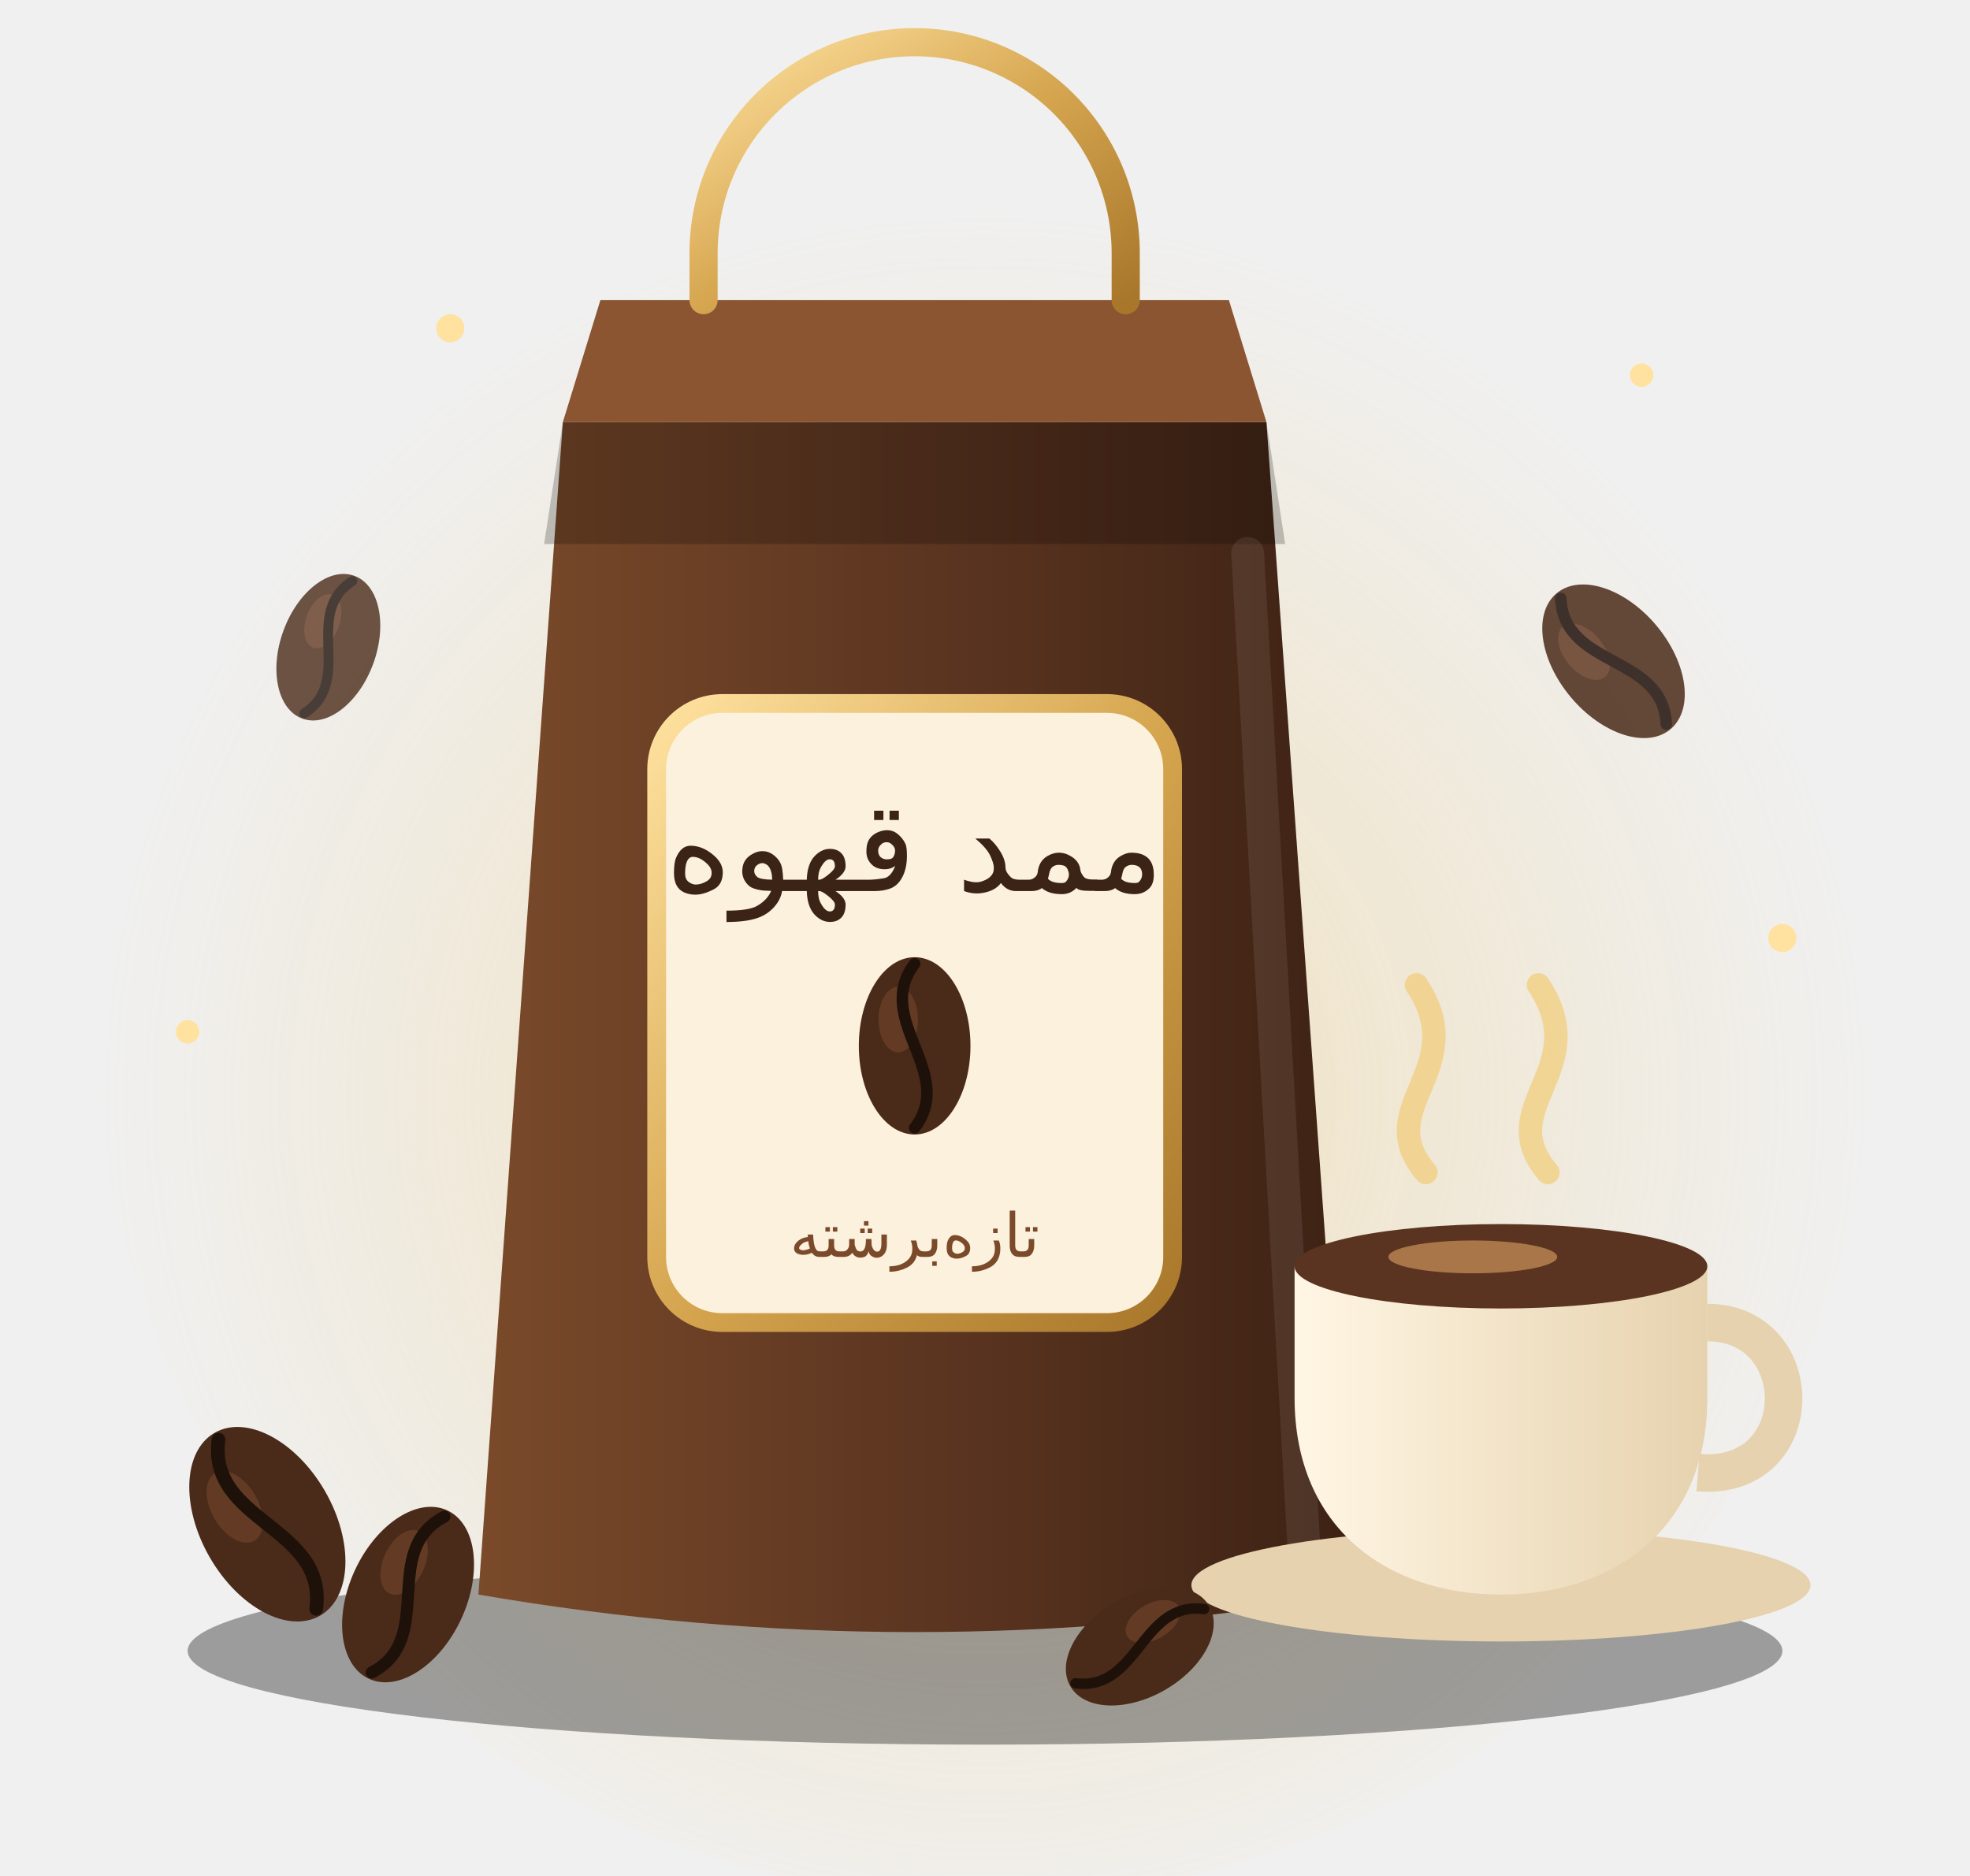
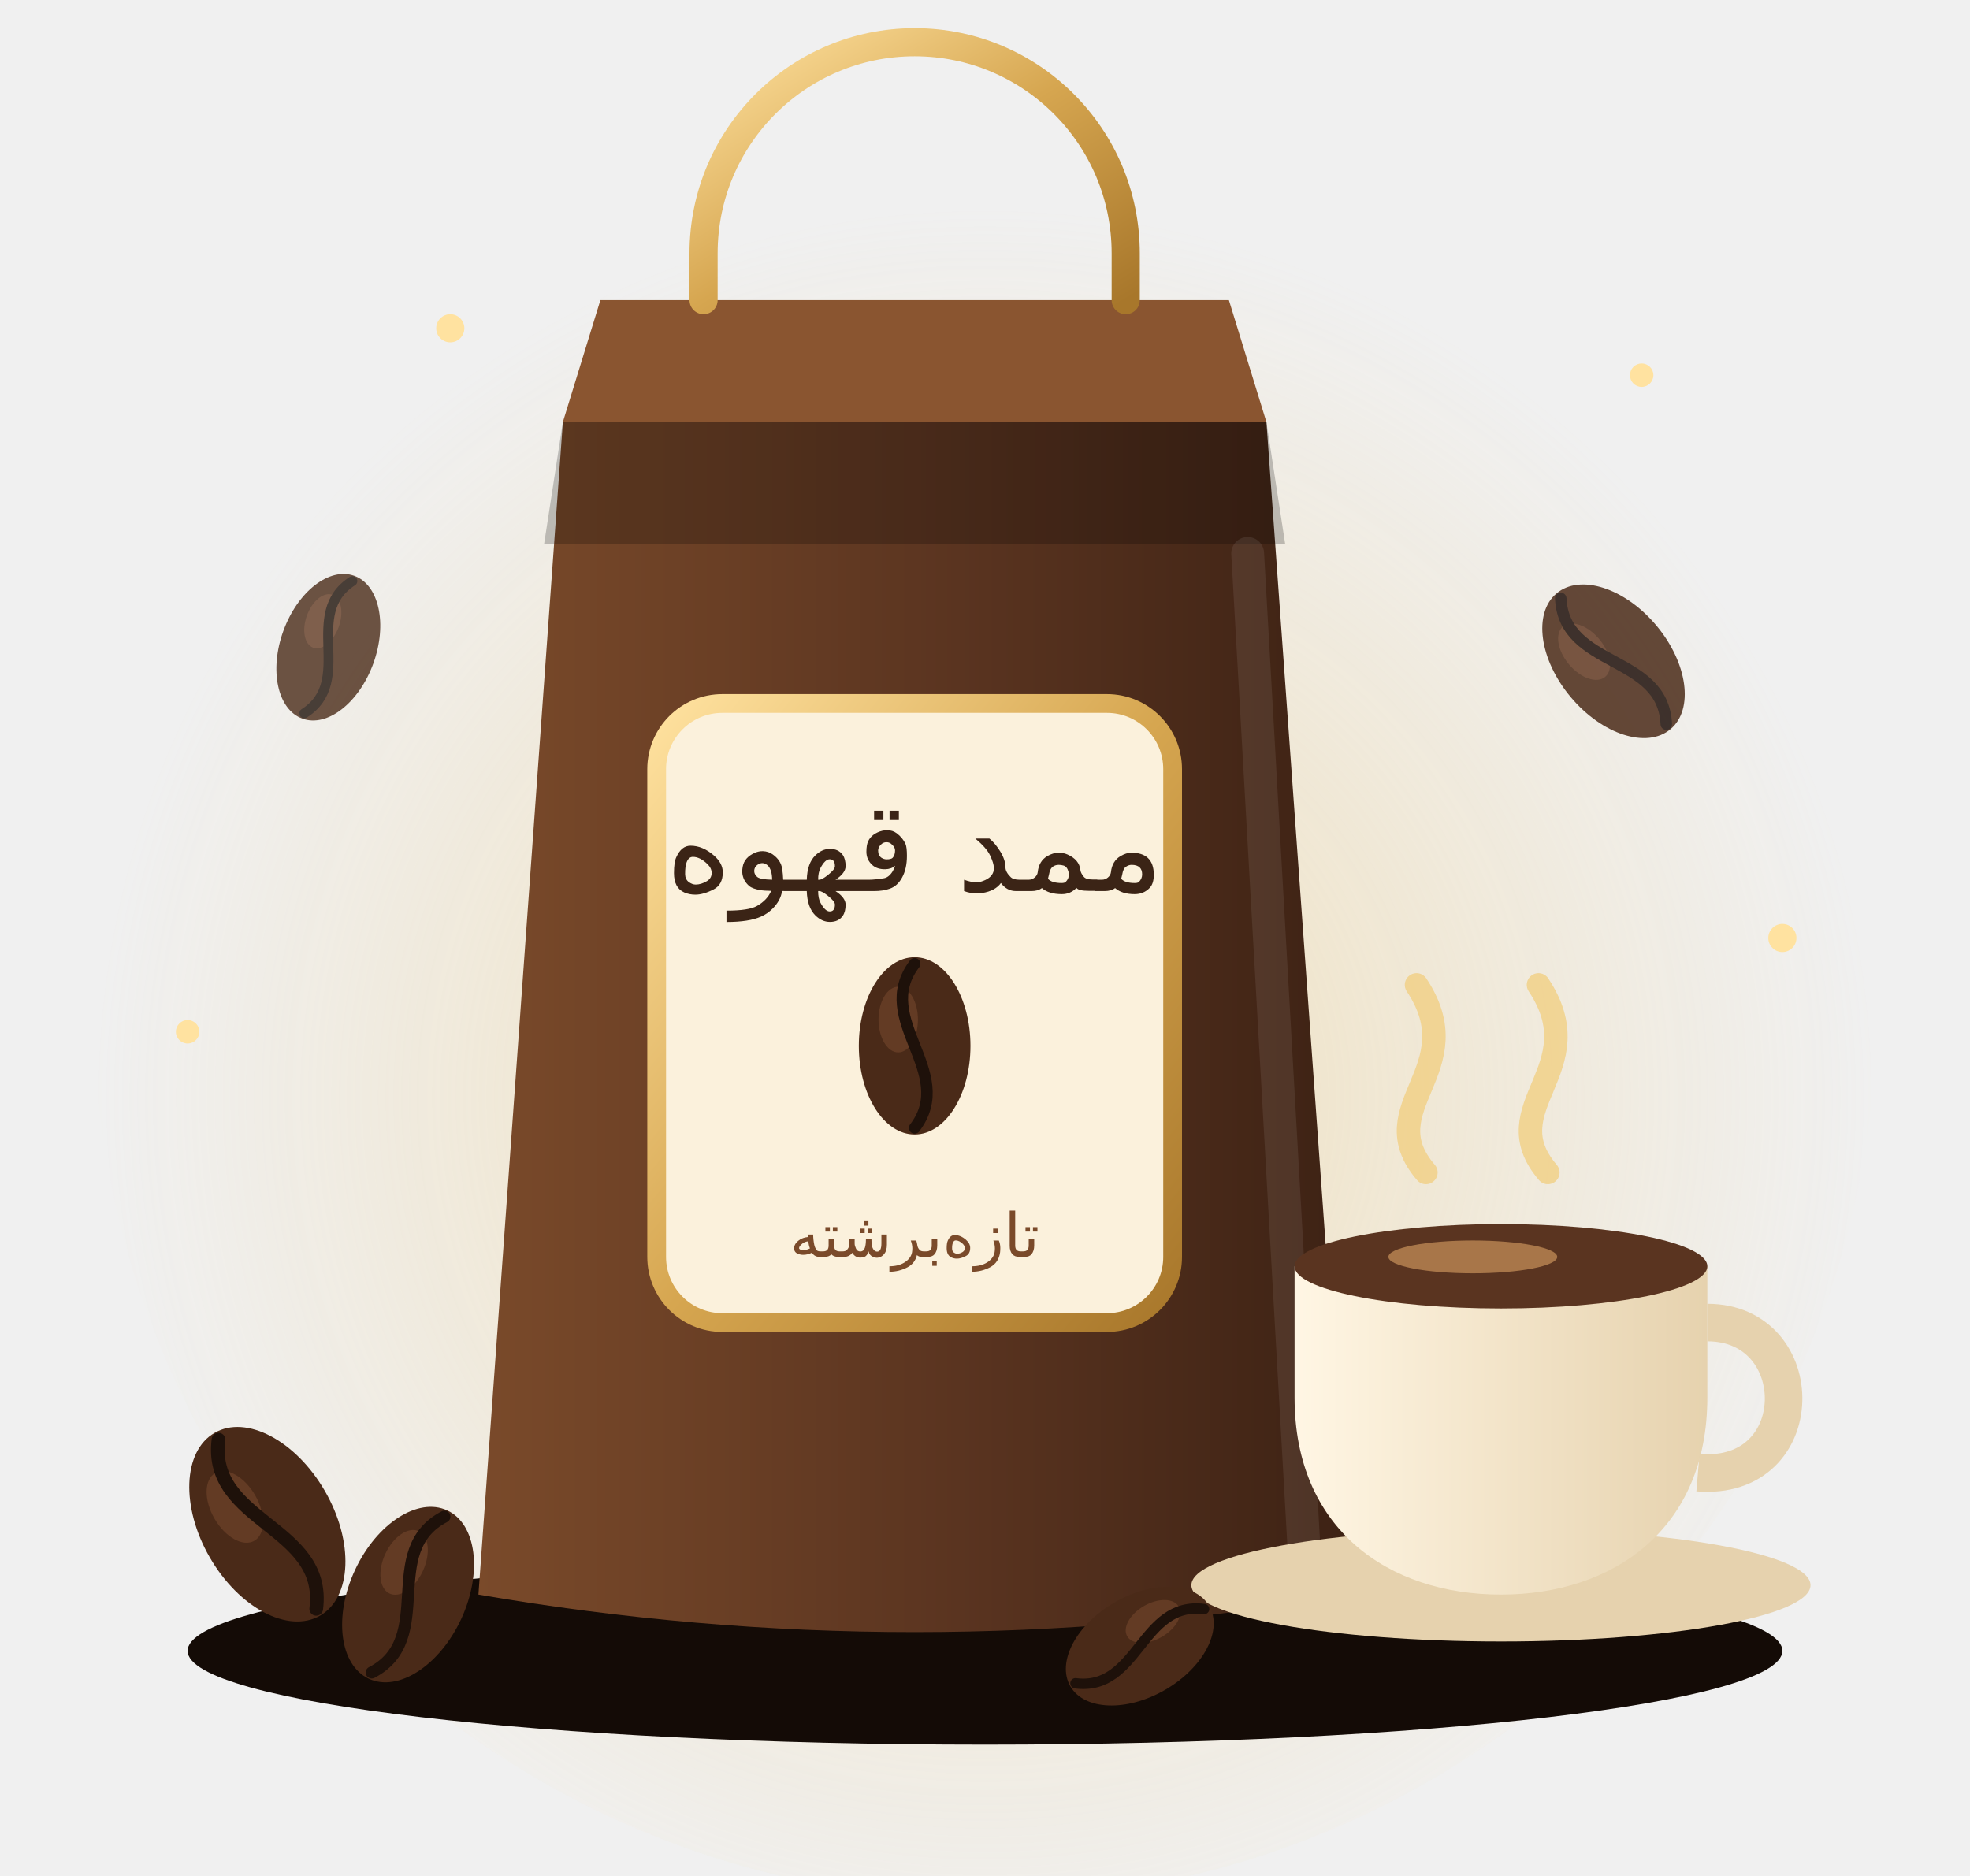
<svg xmlns="http://www.w3.org/2000/svg" viewBox="0 0 420 400">
  <defs>
    <radialGradient id="glow" cx="50%" cy="55%" r="50%">
      <stop offset="0" stop-color="#f1cd7d" stop-opacity=".45" />
      <stop offset="1" stop-color="#f1cd7d" stop-opacity="0" />
    </radialGradient>
    <linearGradient id="bag" x1="0" x2="1">
      <stop offset="0" stop-color="#7a4a2a" />
      <stop offset=".55" stop-color="#5a3420" />
      <stop offset="1" stop-color="#3d2214" />
    </linearGradient>
    <linearGradient id="gold" x1="0" x2="1" y1="0" y2="1">
      <stop offset="0" stop-color="#ffe2a0" />
      <stop offset=".5" stop-color="#d6a650" />
      <stop offset="1" stop-color="#a8772b" />
    </linearGradient>
    <linearGradient id="cup" x1="0" x2="1">
      <stop offset="0" stop-color="#fff6e4" />
      <stop offset="1" stop-color="#e6d2ae" />
    </linearGradient>
    <symbol id="bean" viewBox="0 0 40 60">
      <ellipse cx="20" cy="30" rx="17" ry="27" fill="#4a2a18" />
      <ellipse cx="15" cy="22" rx="6" ry="10" fill="#6e4229" opacity=".7" />
      <path d="M20 5C7 22 33 38 20 55" fill="none" stroke="#1e110a" stroke-width="3.5" stroke-linecap="round" />
    </symbol>
  </defs>
  <circle cx="210" cy="215" r="190" fill="url(#glow)" />
-   <ellipse cx="210" cy="352" rx="170" ry="20" fill="#000" opacity=".35" />
+   <ellipse cx="210" cy="352" rx="170" ry="20" fill="#140b06" />
  <path d="M120 90 H270 L288 340 Q195 356 102 340 Z" fill="url(#bag)" />
  <path d="M120 90 H270 L274 116 H116 Z" fill="#000" opacity=".22" />
  <path d="M128 64 H262 L270 90 H120 Z" fill="#8a5530" />
  <path d="M150 64 v-10 a45 45 0 0 1 90 0 v10" fill="none" stroke="url(#gold)" stroke-width="6" stroke-linecap="round" />
  <rect x="140" y="150" width="110" height="132" rx="14" fill="#fbf1dc" stroke="url(#gold)" stroke-width="4" />
  <text x="195" y="190" text-anchor="middle" font-family="Lalezar, Vazirmatn, Tahoma, sans-serif" font-size="27" fill="#3b2416">ممد قهوه</text>
  <use href="#bean" x="181" y="202" width="28" height="42" />
  <text x="195" y="268" text-anchor="middle" font-family="Vazirmatn, Tahoma, sans-serif" font-size="13" fill="#7a4a2a">تازه‌برشته</text>
  <path d="M266 118 L278 330" stroke="#fff" stroke-width="7" stroke-linecap="round" opacity=".08" />
  <ellipse cx="320" cy="338" rx="66" ry="12" fill="#e6d2ae" />
  <path d="M276 270 H364 V298 C364 326 344 340 320 340 C296 340 276 326 276 298 Z" fill="url(#cup)" />
  <path d="M364 282 c22 0 22 34 -2 32" fill="none" stroke="#e6d2ae" stroke-width="8" />
  <ellipse cx="320" cy="270" rx="44" ry="9" fill="#5a3420" />
  <ellipse cx="314" cy="268" rx="18" ry="3.5" fill="#c9935a" opacity=".7" />
  <g fill="none" stroke="#f1cd7d" stroke-width="5" stroke-linecap="round" opacity=".75">
    <path d="M304 250 c-12 -14 10 -22 -2 -40">
      <animate attributeName="opacity" values="0;.9;0" dur="3s" repeatCount="indefinite" />
    </path>
    <path d="M330 250 c-12 -14 10 -22 -2 -40">
      <animate attributeName="opacity" values="0;.9;0" dur="3s" begin="1.2s" repeatCount="indefinite" />
    </path>
  </g>
  <use href="#bean" x="40" y="300" width="34" height="50" transform="rotate(-30 57 325)" />
  <use href="#bean" x="72" y="318" width="30" height="44" transform="rotate(25 87 340)" />
  <use href="#bean" x="230" y="332" width="26" height="38" transform="rotate(60 243 351)" />
  <use href="#bean" x="58" y="120" width="24" height="36" transform="rotate(20 70 138)" opacity=".8" />
  <use href="#bean" x="330" y="120" width="28" height="42" transform="rotate(-40 344 141)" opacity=".85" />
  <g fill="#ffe2a0">
    <circle cx="96" cy="70" r="3" />
    <circle cx="350" cy="80" r="2.5" />
    <circle cx="380" cy="200" r="3" />
    <circle cx="40" cy="220" r="2.5" />
  </g>
</svg>
